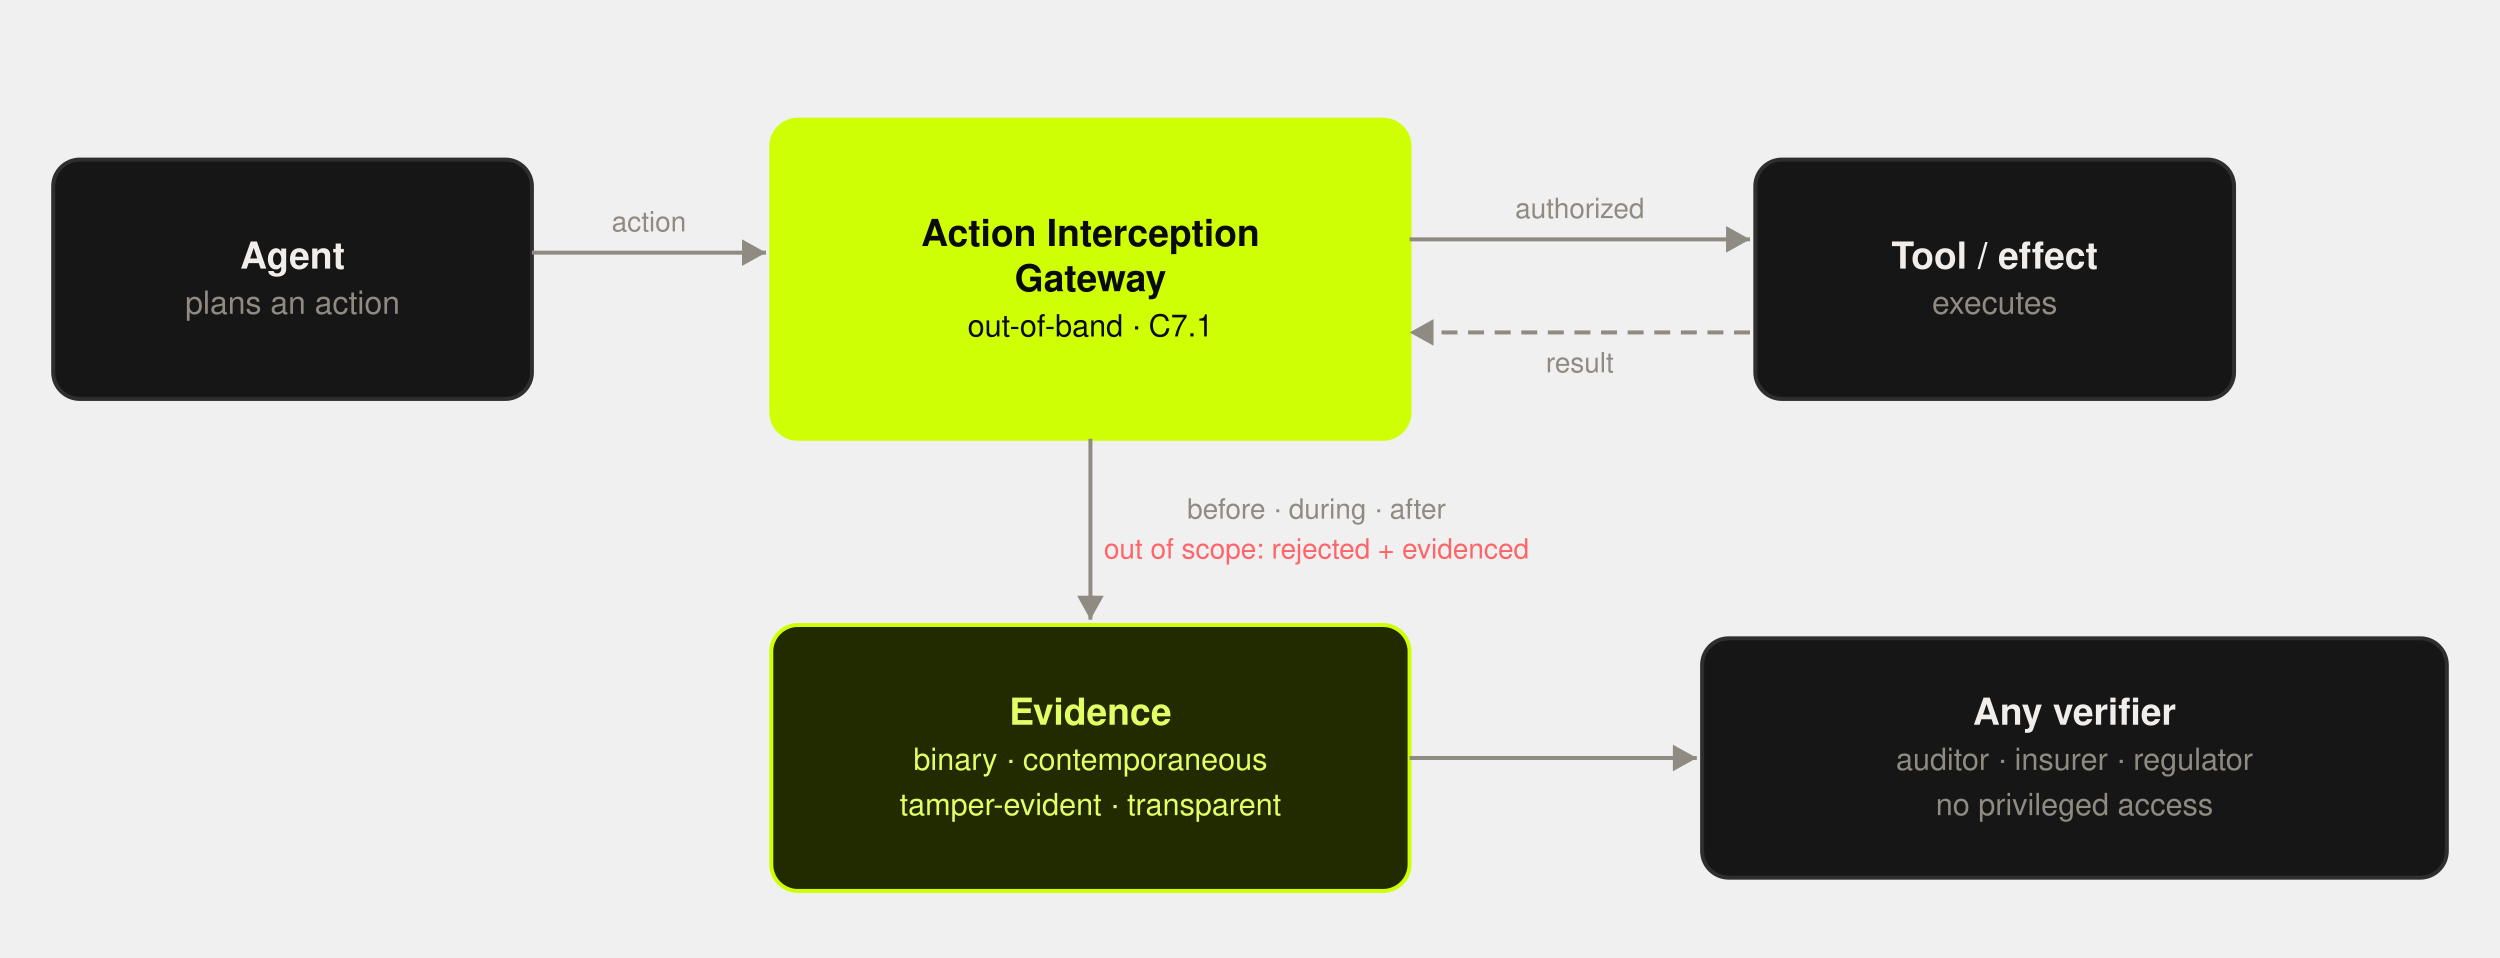
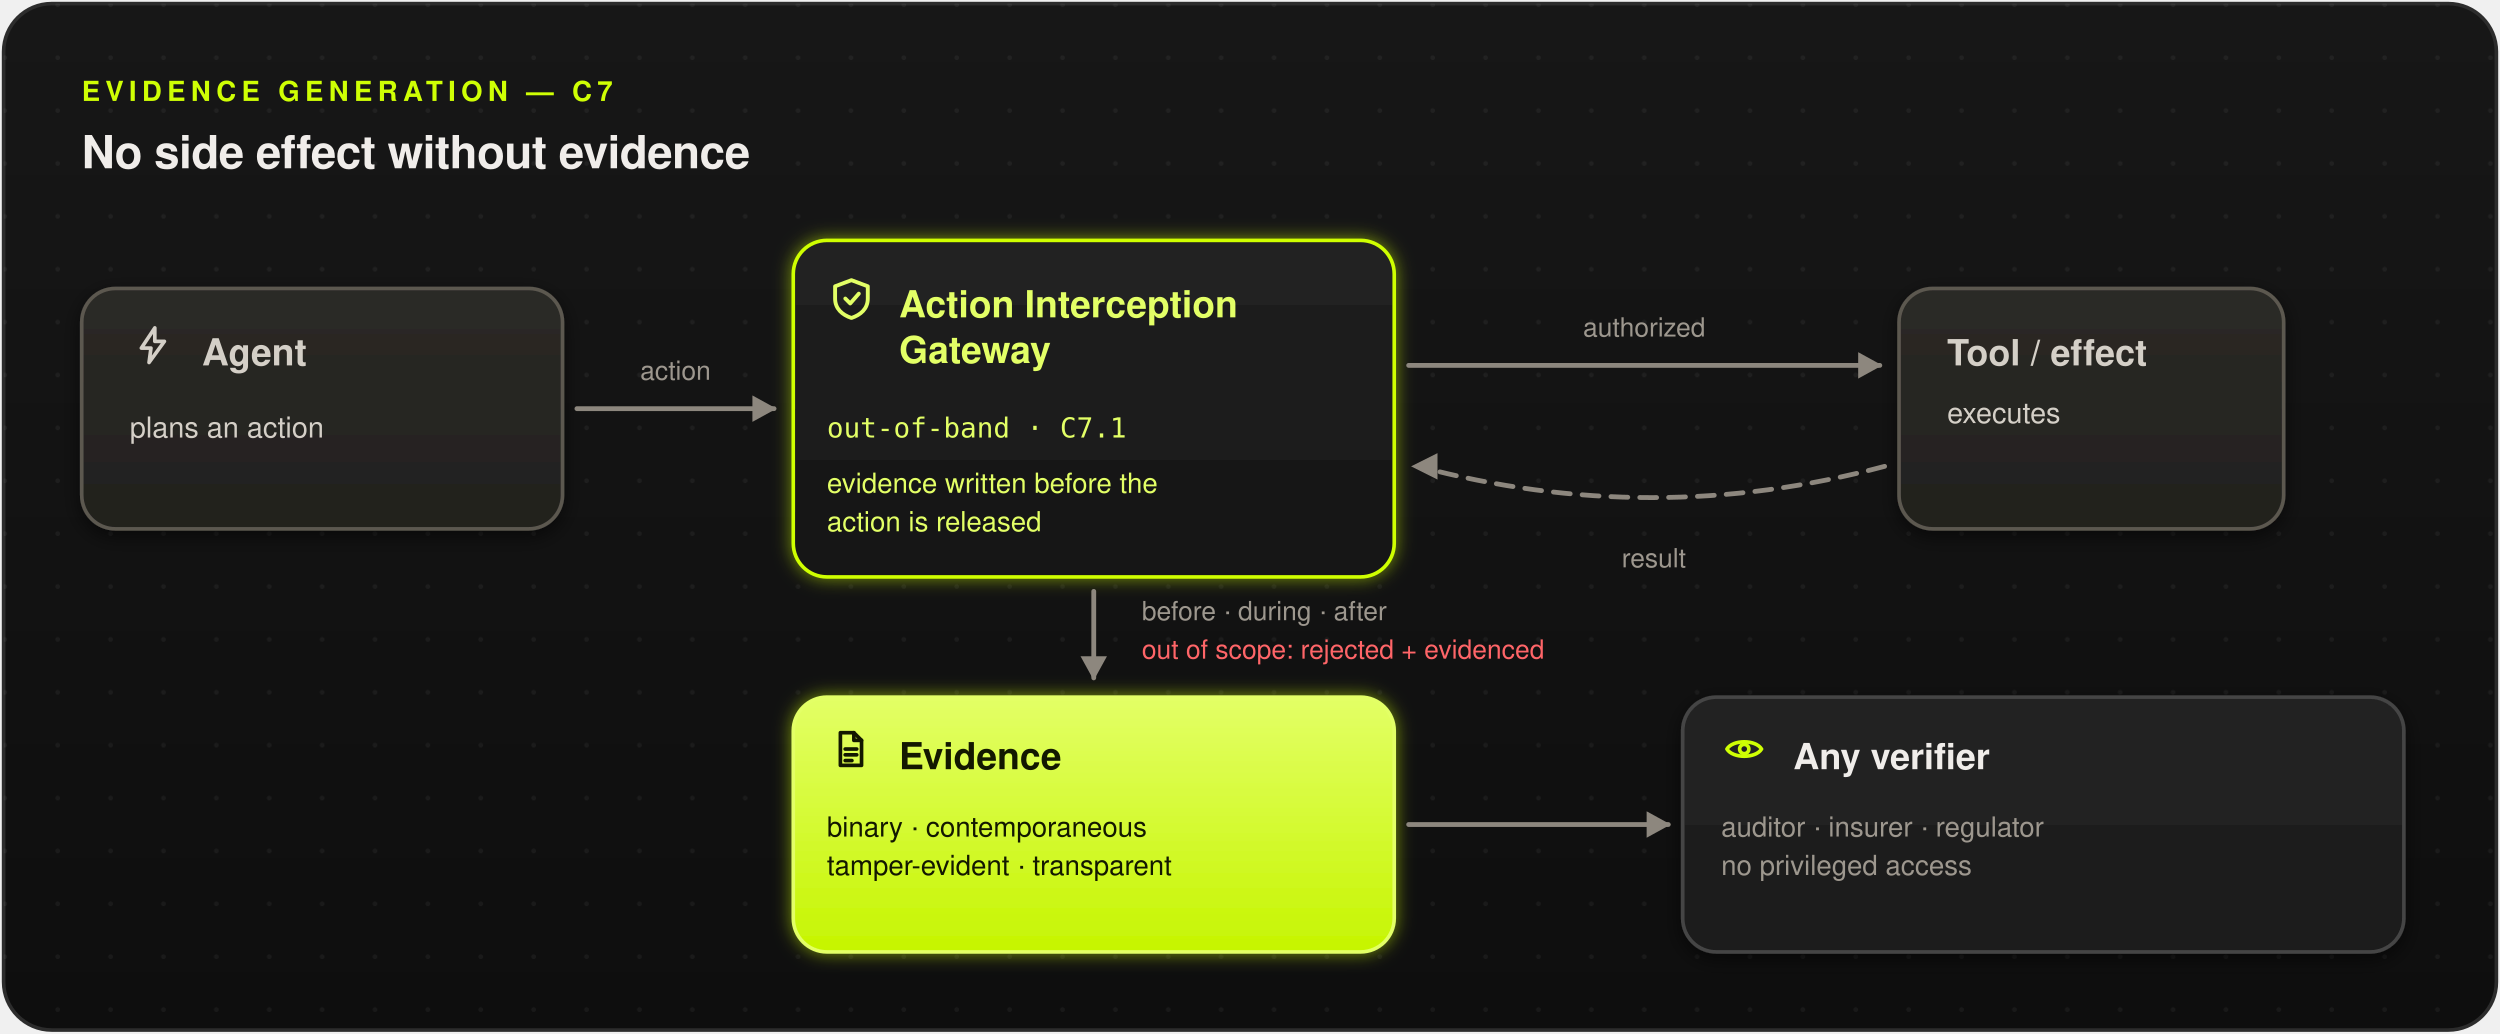
- <svg xmlns="http://www.w3.org/2000/svg" width="940" height="360" viewBox="0 0 940 360" font-family="Montserrat,'Source Sans 3',-apple-system,'Segoe UI',Helvetica,Arial,sans-serif">
-   <rect x="20" y="60" width="180" height="90" rx="10" fill="#161616" stroke="#2e2e2e" stroke-width="1.5" />
-   <text x="110.0" y="101.0" font-size="14" fill="#f0edea" font-weight="600" text-anchor="middle">Agent</text>
-   <text x="110.0" y="118.0" font-size="12" fill="#8f8a82" text-anchor="middle">plans an action</text>
-   <rect x="290" y="45" width="240" height="120" rx="10" fill="#cfff04" stroke="#cfff04" stroke-width="1.5" />
-   <text x="410.0" y="92.5" font-size="14" fill="#0a0a0a" font-weight="600" text-anchor="middle">Action Interception</text>
-   <text x="410.0" y="109.5" font-size="14" fill="#0a0a0a" font-weight="600" text-anchor="middle">Gateway</text>
-   <text x="410.0" y="126.5" font-size="11.5" fill="#0a0a0a" text-anchor="middle">out-of-band · C7.1</text>
-   <rect x="660" y="60" width="180" height="90" rx="10" fill="#161616" stroke="#2e2e2e" stroke-width="1.5" />
-   <text x="750.0" y="101.0" font-size="14" fill="#f0edea" font-weight="600" text-anchor="middle">Tool / effect</text>
-   <text x="750.0" y="118.0" font-size="12" fill="#8f8a82" text-anchor="middle">executes</text>
-   <rect x="290" y="235" width="240" height="100" rx="10" fill="#222b00" stroke="#cfff04" stroke-width="1.5" />
-   <text x="410.0" y="272.5" font-size="14" fill="#e3ff66" font-weight="600" text-anchor="middle">Evidence</text>
-   <text x="410.0" y="289.5" font-size="11.5" fill="#e3ff66" text-anchor="middle">binary · contemporaneous</text>
-   <text x="410.0" y="306.5" font-size="11.5" fill="#e3ff66" text-anchor="middle">tamper-evident · transparent</text>
-   <rect x="640" y="240" width="280" height="90" rx="10" fill="#161616" stroke="#2e2e2e" stroke-width="1.5" />
-   <text x="780.0" y="272.5" font-size="14" fill="#f0edea" font-weight="600" text-anchor="middle">Any verifier</text>
-   <text x="780.0" y="289.5" font-size="11.5" fill="#8f8a82" text-anchor="middle">auditor · insurer · regulator</text>
-   <text x="780.0" y="306.5" font-size="11.5" fill="#8f8a82" text-anchor="middle">no privileged access</text>
-   <line x1="200" y1="95" x2="288" y2="95" stroke="#8f8a82" stroke-width="1.5" />
-   <polygon points="288,95 279,90 279,100" fill="#8f8a82" />
-   <text x="244" y="87" font-size="10.5" fill="#8f8a82" text-anchor="middle">action</text>
-   <line x1="530" y1="90" x2="658" y2="90" stroke="#8f8a82" stroke-width="1.5" />
-   <polygon points="658,90 649,85 649,95" fill="#8f8a82" />
-   <text x="594" y="82" font-size="10.5" fill="#8f8a82" text-anchor="middle">authorized</text>
-   <line x1="658" y1="125" x2="530" y2="125" stroke="#8f8a82" stroke-width="1.5" stroke-dasharray="6 4" />
-   <polygon points="530,125 539,120 539,130" fill="#8f8a82" />
-   <text x="594" y="140" font-size="10.5" fill="#8f8a82" text-anchor="middle">result</text>
-   <line x1="410" y1="165" x2="410" y2="233" stroke="#8f8a82" stroke-width="1.5" />
-   <polygon points="410,233 405,224 415,224" fill="#8f8a82" />
-   <text x="495" y="195" font-size="10.5" fill="#8f8a82" text-anchor="middle">before · during · after</text>
-   <text x="495" y="210" font-size="10.5" fill="#ff6568" text-anchor="middle">out of scope: rejected + evidenced</text>
-   <line x1="530" y1="285" x2="638" y2="285" stroke="#8f8a82" stroke-width="1.5" />
-   <polygon points="638,285 629,280 629,290" fill="#8f8a82" />
+ <svg xmlns="http://www.w3.org/2000/svg" width="1040" height="430" viewBox="0 0 1040 430" font-family="Montserrat,'Source Sans 3',-apple-system,'Segoe UI',Helvetica,Arial,sans-serif">
+   <defs>
+     <linearGradient id="gPanel" x1="0" y1="0" x2="0" y2="1">
+       <stop offset="0" stop-color="#171717" />
+       <stop offset="1" stop-color="#0e0e0e" />
+     </linearGradient>
+     <linearGradient id="gCard" x1="0" y1="0" x2="0" y2="1">
+       <stop offset="0" stop-color="#242424" />
+       <stop offset="1" stop-color="#1b1b1b" />
+     </linearGradient>
+     <linearGradient id="gWarm" x1="0" y1="0" x2="0" y2="1">
+       <stop offset="0" stop-color="#2b2a26" />
+       <stop offset="1" stop-color="#22211e" />
+     </linearGradient>
+     <linearGradient id="gLime" x1="0" y1="0" x2="0" y2="1">
+       <stop offset="0" stop-color="#e3ff66" />
+       <stop offset="1" stop-color="#c6f500" />
+     </linearGradient>
+     <linearGradient id="gTint" x1="0" y1="0" x2="0" y2="1">
+       <stop offset="0" stop-color="#2a3608" />
+       <stop offset="1" stop-color="#1e2704" />
+     </linearGradient>
+     <linearGradient id="gRed" x1="0" y1="0" x2="0" y2="1">
+       <stop offset="0" stop-color="#361417" />
+       <stop offset="1" stop-color="#280f12" />
+     </linearGradient>
+     <linearGradient id="gInk" x1="0" y1="0" x2="0" y2="1">
+       <stop offset="0" stop-color="#e3ff66" />
+       <stop offset="1" stop-color="#cfff04" />
+     </linearGradient>
+     <linearGradient id="gGate" x1="0" y1="0" x2="0" y2="1">
+       <stop offset="0" stop-color="#222222" />
+       <stop offset="1" stop-color="#151515" />
+     </linearGradient>
+     <filter id="fShadow" x="-30%" y="-30%" width="160%" height="170%">
+       <feDropShadow dx="0" dy="2.5" stdDeviation="4" flood-color="#000000" flood-opacity="0.55" />
+     </filter>
+     <filter id="fGlow" x="-60%" y="-60%" width="220%" height="220%">
+       <feDropShadow dx="0" dy="0" stdDeviation="3.5" flood-color="#cfff04" flood-opacity="0.55" />
+     </filter>
+     <pattern id="pGrid" width="22" height="22" patternUnits="userSpaceOnUse">
+       <circle cx="2" cy="2" r="1" fill="#ffffff" opacity="0.05" />
+     </pattern>
+   </defs>
+   <rect x="1.5" y="1.5" width="1037" height="427" rx="20" fill="url(#gPanel)" stroke="#2c2c2c" stroke-width="1.5" />
+   <rect x="1.5" y="1.5" width="1037" height="427" rx="20" fill="url(#pGrid)" />
+   <text x="34" y="42" font-size="11.5" font-weight="700" letter-spacing="2.2" fill="#cfff04">EVIDENCE GENERATION — C7</text>
+   <text x="34" y="70" font-size="19" font-weight="700" letter-spacing="-0.2" fill="#f0edea">No side effect without evidence</text>
+   <rect x="34" y="120" width="200" height="100" rx="14" fill="url(#gWarm)" stroke="#5c5850" stroke-width="1.5" filter="url(#fShadow)" />
+   <g transform="translate(54,134) scale(0.8)" fill="none" stroke="#d4cfc7" stroke-width="1.9" stroke-linecap="round" stroke-linejoin="round">
+     <path d="M13 3 L6 13.5 H11 L10 21 L18 10 H13 Z" />
+   </g>
+   <text x="84" y="152" font-size="15.5" fill="#d4cfc7" text-anchor="start" font-weight="700">Agent</text>
+   <text x="54" y="182" font-size="12" fill="#d4cfc7" text-anchor="start">plans an action</text>
+   <rect x="330" y="100" width="250" height="140" rx="14" fill="url(#gGate)" stroke="#cfff04" stroke-width="1.5" filter="url(#fGlow)" />
+   <g transform="translate(344,114) scale(0.85)" fill="none" stroke="#e3ff66" stroke-width="1.9" stroke-linecap="round" stroke-linejoin="round">
+     <path d="M12 3 L20 6 V12 C20 17 16.5 20 12 21.5 C7.5 20 4 17 4 12 V6 Z" />
+     <path d="M9 12 L11.4 14.4 L15.6 9.6" />
+   </g>
+   <text x="374" y="132" font-size="15.5" fill="#e3ff66" text-anchor="start" font-weight="700">Action Interception</text>
+   <text x="374" y="151" font-size="15.5" fill="#e3ff66" text-anchor="start" font-weight="700">Gateway</text>
+   <text x="344" y="182" font-size="11.5" fill="#e3ff66" text-anchor="start" font-family="ui-monospace,'SF Mono',Menlo,Consolas,monospace">out-of-band · C7.1</text>
+   <text x="344" y="205" font-size="11.5" fill="#e3ff66" text-anchor="start">evidence written before the</text>
+   <text x="344" y="221" font-size="11.5" fill="#e3ff66" text-anchor="start">action is released</text>
+   <rect x="790" y="120" width="160" height="100" rx="14" fill="url(#gWarm)" stroke="#5c5850" stroke-width="1.5" filter="url(#fShadow)" />
+   <text x="810" y="152" font-size="15" fill="#d4cfc7" text-anchor="start" font-weight="700">Tool / effect</text>
+   <text x="810" y="176" font-size="12" fill="#d4cfc7" text-anchor="start">executes</text>
+   <rect x="330" y="290" width="250" height="106" rx="14" fill="url(#gLime)" stroke="#e3ff66" stroke-width="1.5" filter="url(#fGlow)" />
+   <g transform="translate(344,302) scale(0.8)" fill="none" stroke="#131800" stroke-width="1.9" stroke-linecap="round" stroke-linejoin="round">
+     <path d="M7 3.5 H14 L18 7.5 V20.5 H7 Z" />
+     <path d="M14 3.5 V7.5 H18" />
+     <path d="M9.5 12 H15.5 M9.5 15 H15.5 M9.5 18 H13" />
+   </g>
+   <text x="374" y="320" font-size="15.5" fill="#131800" text-anchor="start" font-weight="700">Evidence</text>
+   <text x="344" y="348" font-size="11.5" fill="#131800" text-anchor="start">binary · contemporaneous</text>
+   <text x="344" y="364" font-size="11.5" fill="#131800" text-anchor="start">tamper-evident · transparent</text>
+   <rect x="700" y="290" width="300" height="106" rx="14" fill="url(#gCard)" stroke="#454545" stroke-width="1.5" filter="url(#fShadow)" />
+   <g transform="translate(716,302) scale(0.8)" fill="none" stroke="#cfff04" stroke-width="1.9" stroke-linecap="round" stroke-linejoin="round">
+     <path d="M3 12 C6 7 18 7 21 12 C18 17 6 17 3 12 Z" />
+     <path d="M12 12 m-2.4 0 a2.4 2.4 0 1 0 4.8 0 a2.4 2.4 0 1 0 -4.8 0" />
+   </g>
+   <text x="746" y="320" font-size="15" fill="#f0edea" text-anchor="start" font-weight="700">Any verifier</text>
+   <text x="716" y="348" font-size="11.5" fill="#9d978e" text-anchor="start">auditor · insurer · regulator</text>
+   <text x="716" y="364" font-size="11.5" fill="#9d978e" text-anchor="start">no privileged access</text>
+   <line x1="240" y1="170" x2="322" y2="170" stroke="#8d877e" stroke-width="2" stroke-linecap="round" />
+   <polygon points="323,170 313,164.5 313,175.5" fill="#8d877e" />
+   <text x="281" y="158" font-size="11" fill="#9d978e" text-anchor="middle">action</text>
+   <line x1="586" y1="152" x2="782" y2="152" stroke="#8d877e" stroke-width="2" stroke-linecap="round" />
+   <polygon points="783,152 773,146.5 773,157.5" fill="#8d877e" />
+   <text x="684" y="140" font-size="11" fill="#9d978e" text-anchor="middle">authorized</text>
+   <path d="M784 194 Q 687.0 220.0 590 194" fill="none" stroke="#8d877e" stroke-width="2" stroke-linecap="round" stroke-dasharray="7 5" />
+   <polygon points="587,194 598,188.5 598,199.5" fill="#8d877e" />
+   <text x="688" y="236" font-size="11" fill="#9d978e" text-anchor="middle">result</text>
+   <line x1="455" y1="246" x2="455" y2="282" stroke="#8d877e" stroke-width="2" stroke-linecap="round" />
+   <polygon points="455,283 449.5,273 460.5,273" fill="#8d877e" />
+   <text x="475" y="258" font-size="11" fill="#9d978e" text-anchor="start">before · during · after</text>
+   <text x="475" y="274" font-size="11" fill="#ff6568" text-anchor="start">out of scope: rejected + evidenced</text>
+   <line x1="586" y1="343" x2="694" y2="343" stroke="#8d877e" stroke-width="2" stroke-linecap="round" />
+   <polygon points="695,343 685,337.5 685,348.5" fill="#8d877e" />
</svg>
